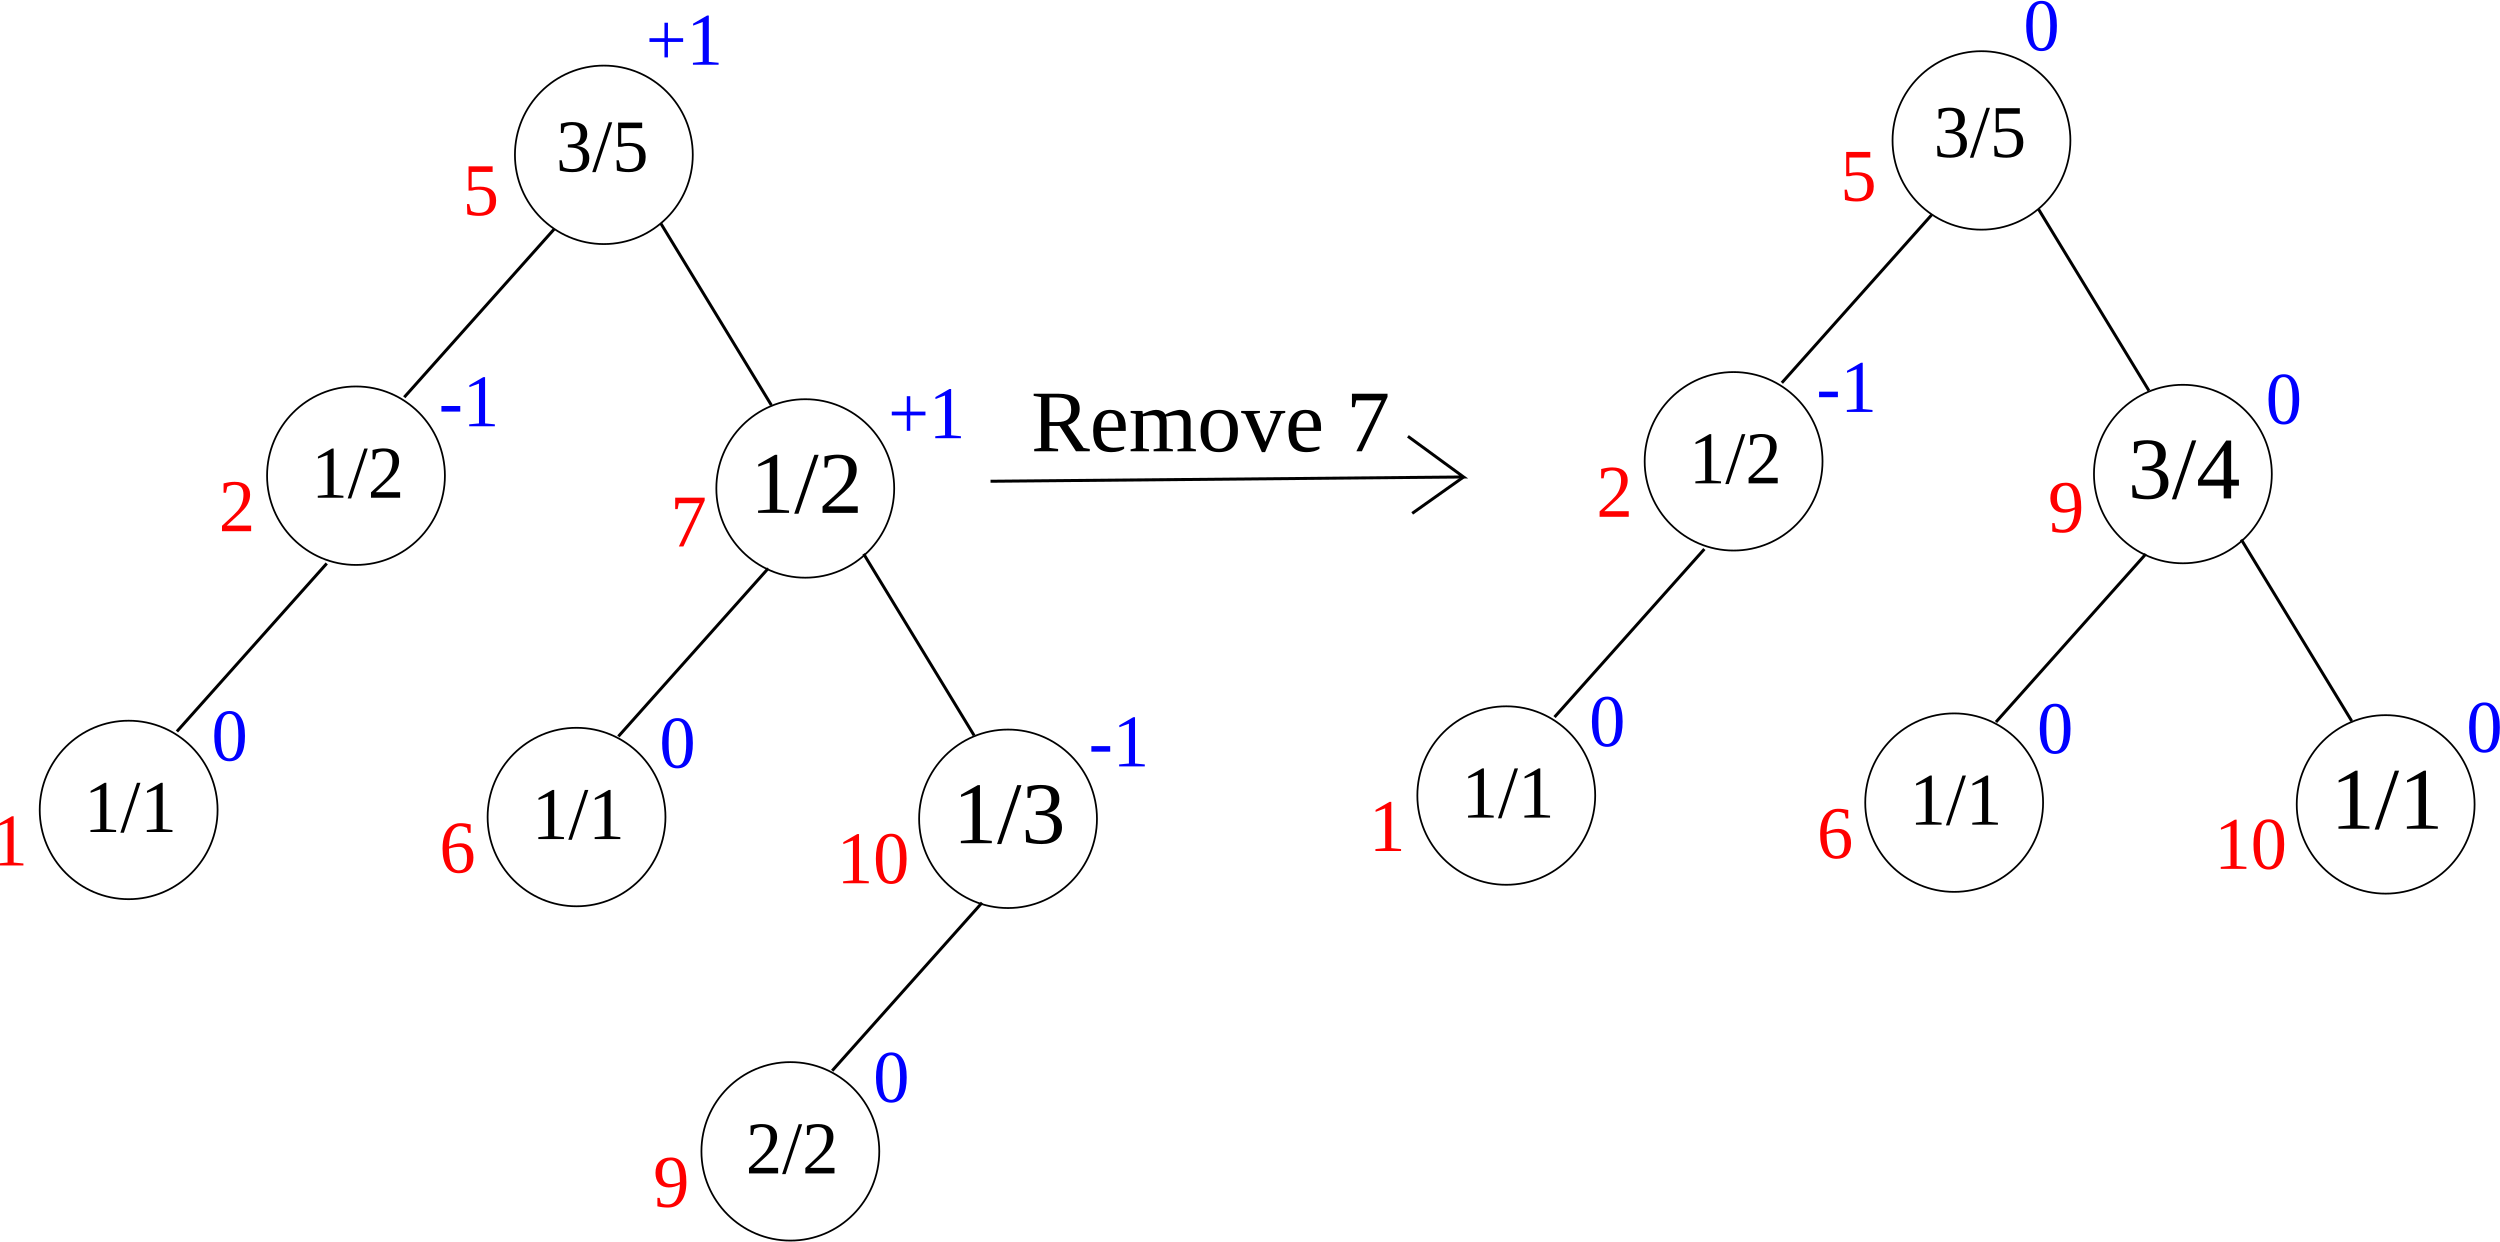
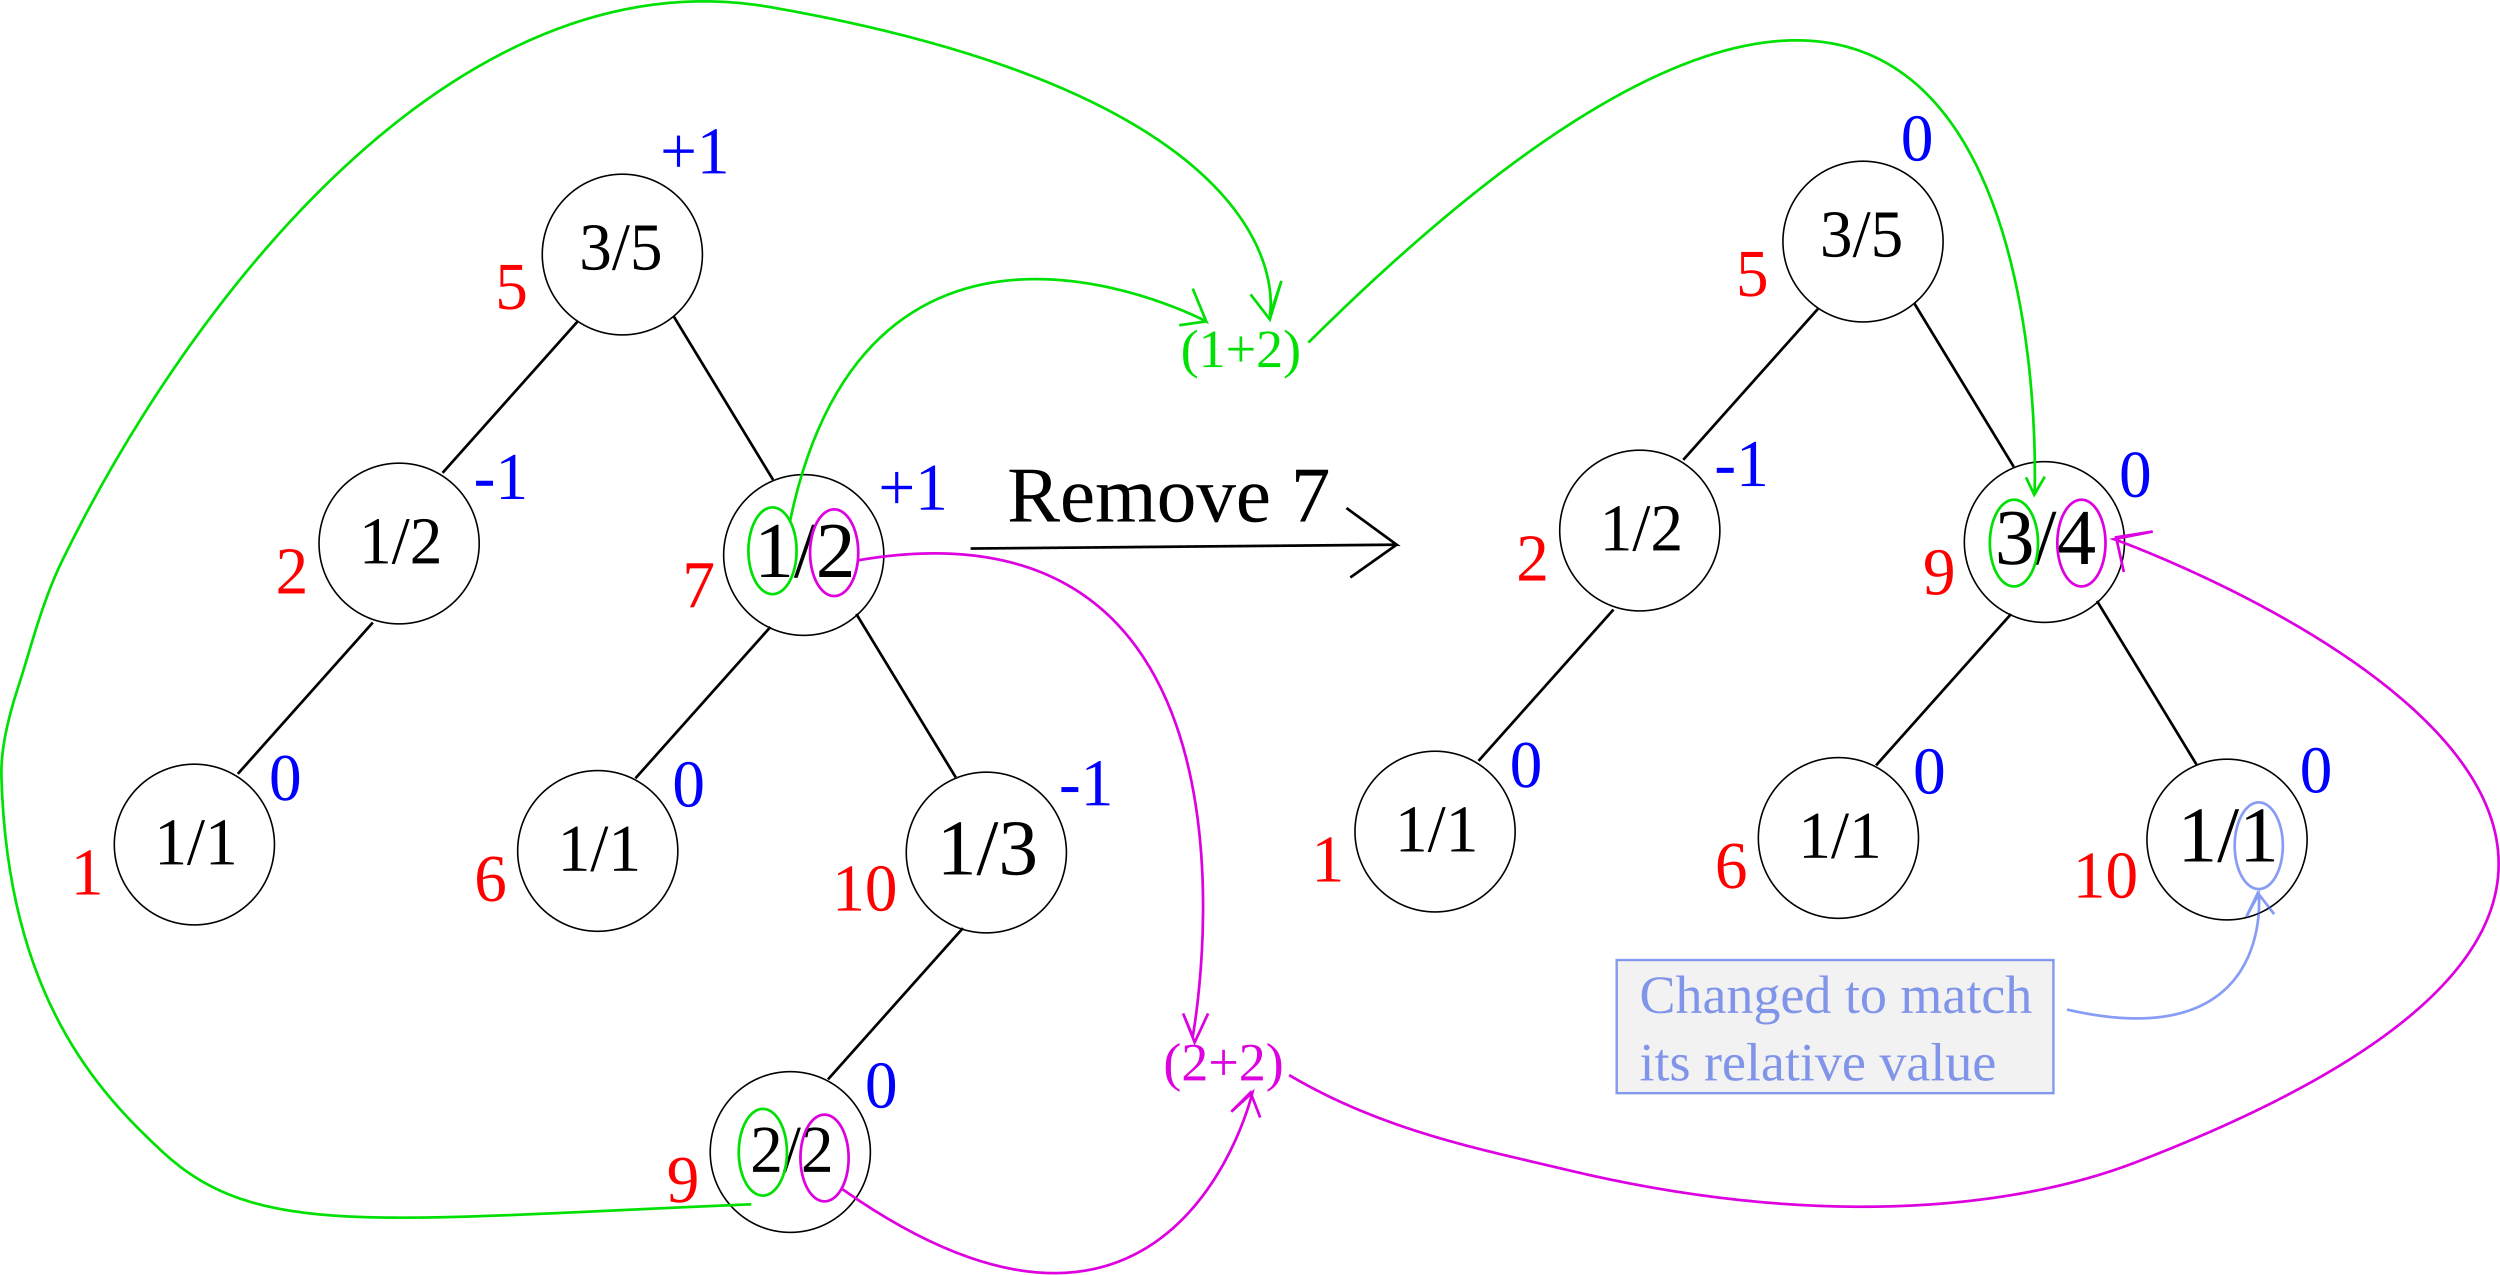
- <svg xmlns="http://www.w3.org/2000/svg" width="220.73mm" height="109.613mm" viewBox="0 0 220.73 109.613" version="1.1" id="svg972">
+ <svg xmlns="http://www.w3.org/2000/svg" width="245.093mm" height="124.948mm" viewBox="0 0 245.093 124.948" version="1.1" id="svg972">
  <defs id="defs966" />
-   <g id="layer1" transform="translate(-104.1101,-28.5395)">
+   <g id="layer1" transform="translate(-96.41317,-17.25402)">
    <path style="fill:none;stroke:#000000;stroke-width:0.265px;stroke-linecap:butt;stroke-linejoin:miter;stroke-opacity:1" d="m 191.566,71.031 41.766,-0.378 -4.914,-3.591" id="path753" />
    <path style="fill:none;stroke:#000000;stroke-width:0.265px;stroke-linecap:butt;stroke-linejoin:miter;stroke-opacity:1" d="m 233.332,70.653 -4.536,3.213" id="path755" />
    <text xml:space="preserve" style="font-style:normal;font-variant:normal;font-weight:normal;font-stretch:normal;font-size:7.761px;line-height:1.25;font-family:'Times New Roman';-inkscape-font-specification:'Times New Roman, Normal';font-variant-ligatures:normal;font-variant-caps:normal;font-variant-numeric:normal;font-feature-settings:normal;text-align:start;letter-spacing:0px;word-spacing:0px;writing-mode:lr-tb;text-anchor:start;fill:#000000;fill-opacity:1;stroke:none;stroke-width:0.265" x="195.157" y="68.385" id="text759">
      <tspan id="tspan757" x="195.157" y="68.385" style="stroke-width:0.265">Remove 7</tspan>
    </text>
    <ellipse style="opacity:1;fill:none;fill-opacity:1;fill-rule:nonzero;stroke:#000000;stroke-width:0.157;stroke-miterlimit:4;stroke-dasharray:none;stroke-opacity:1;paint-order:stroke markers fill" id="path815-6-0-8" cx="155.014" cy="100.678" rx="7.851" ry="7.879" />
    <text xml:space="preserve" style="font-style:normal;font-variant:normal;font-weight:normal;font-stretch:normal;font-size:6.488px;line-height:1.25;font-family:'Times New Roman';-inkscape-font-specification:'Times New Roman, Normal';font-variant-ligatures:normal;font-variant-caps:normal;font-variant-numeric:normal;font-feature-settings:normal;text-align:start;letter-spacing:0px;word-spacing:0px;writing-mode:lr-tb;text-anchor:start;fill:#000000;fill-opacity:1;stroke:none;stroke-width:0.221" x="153.261" y="101.169" id="text76-5-2" transform="scale(0.9858038,1.014401)">
      <tspan id="tspan74-3-3" x="153.261" y="101.169" style="stroke-width:0.221">1/1</tspan>
    </text>
    <text xml:space="preserve" style="font-style:normal;font-variant:normal;font-weight:normal;font-stretch:normal;font-size:6.488px;line-height:1.25;font-family:'Times New Roman';-inkscape-font-specification:'Times New Roman, Normal';font-variant-ligatures:normal;font-variant-caps:normal;font-variant-numeric:normal;font-feature-settings:normal;text-align:start;letter-spacing:0px;word-spacing:0px;writing-mode:lr-tb;text-anchor:start;fill:#ff0000;fill-opacity:1;stroke:none;stroke-width:0.221" x="144.963" y="104.079" id="text92-8-2" transform="scale(0.9858038,1.014401)">
      <tspan id="tspan90-4-8" x="144.963" y="104.079" style="fill:#ff0000;stroke-width:0.221">6</tspan>
    </text>
    <text xml:space="preserve" style="font-style:normal;font-variant:normal;font-weight:normal;font-stretch:normal;font-size:6.488px;line-height:1.25;font-family:'Times New Roman';-inkscape-font-specification:'Times New Roman, Normal';font-variant-ligatures:normal;font-variant-caps:normal;font-variant-numeric:normal;font-feature-settings:normal;text-align:start;letter-spacing:0px;word-spacing:0px;writing-mode:lr-tb;text-anchor:start;fill:#0000ff;fill-opacity:1;stroke:none;stroke-width:0.221" x="164.666" y="94.951" id="text116-8-8-8" transform="scale(0.9858038,1.014401)">
      <tspan id="tspan114-5-4-2" x="164.666" y="94.951" style="fill:#0000ff;stroke-width:0.221">0</tspan>
    </text>
    <path style="fill:none;stroke:#000000;stroke-width:0.265px;stroke-linecap:butt;stroke-linejoin:miter;stroke-opacity:1" d="m 171.937,78.726 -13.23,14.833" id="path956-6" />
    <flowRoot xml:space="preserve" id="flowRoot1133" style="font-style:normal;font-variant:normal;font-weight:normal;font-stretch:normal;font-size:29.333px;line-height:1.25;font-family:'Times New Roman';-inkscape-font-specification:'Times New Roman, Normal';font-variant-ligatures:normal;font-variant-caps:normal;font-variant-numeric:normal;font-feature-settings:normal;text-align:start;letter-spacing:0px;word-spacing:0px;writing-mode:lr-tb;text-anchor:start;fill:#000000;fill-opacity:1;stroke:none">
      <flowRegion id="flowRegion1135">
        <rect id="rect1137" width="305.714" height="241.429" x="-41.429" y="126.805" />
      </flowRegion>
      <flowPara id="flowPara1139" />
    </flowRoot>
    <ellipse style="opacity:1;fill:none;fill-opacity:1;fill-rule:nonzero;stroke:#000000;stroke-width:0.157;stroke-miterlimit:4;stroke-dasharray:none;stroke-opacity:1;paint-order:stroke markers fill" id="path815-5-2-1-4-0" cx="175.209" cy="71.666" rx="7.851" ry="7.879" />
    <text xml:space="preserve" style="font-style:normal;font-variant:normal;font-weight:normal;font-stretch:normal;font-size:7.761px;line-height:1.25;font-family:'Times New Roman';-inkscape-font-specification:'Times New Roman, Normal';font-variant-ligatures:normal;font-variant-caps:normal;font-variant-numeric:normal;font-feature-settings:normal;text-align:start;letter-spacing:0px;word-spacing:0px;writing-mode:lr-tb;text-anchor:start;fill:#000000;fill-opacity:1;stroke:none;stroke-width:0.265" x="170.356" y="73.817" id="text715-8">
      <tspan id="tspan713-2" x="170.356" y="73.817" style="stroke-width:0.265">1/2</tspan>
    </text>
    <text xml:space="preserve" style="font-style:normal;font-variant:normal;font-weight:normal;font-stretch:normal;font-size:6.488px;line-height:1.25;font-family:'Times New Roman';-inkscape-font-specification:'Times New Roman, Normal';font-variant-ligatures:normal;font-variant-caps:normal;font-variant-numeric:normal;font-feature-settings:normal;text-align:start;letter-spacing:0px;word-spacing:0px;writing-mode:lr-tb;text-anchor:start;fill:#0000ff;fill-opacity:1;stroke:none;stroke-width:0.221" x="185.152" y="66.274" id="text116-8-8-3-3" transform="scale(0.9858038,1.014401)">
      <tspan id="tspan114-5-4-8-9" x="185.152" y="66.274" style="fill:#0000ff;stroke-width:0.221">+1</tspan>
    </text>
    <text xml:space="preserve" style="font-style:normal;font-variant:normal;font-weight:normal;font-stretch:normal;font-size:6.488px;line-height:1.25;font-family:'Times New Roman';-inkscape-font-specification:'Times New Roman, Normal';font-variant-ligatures:normal;font-variant-caps:normal;font-variant-numeric:normal;font-feature-settings:normal;text-align:start;letter-spacing:0px;word-spacing:0px;writing-mode:lr-tb;text-anchor:start;fill:#ff0000;fill-opacity:1;stroke:none;stroke-width:0.221" x="165.659" y="75.699" id="text88-2-2-1" transform="scale(0.9858038,1.014401)">
      <tspan id="tspan86-9-4-9" x="165.659" y="75.699" style="fill:#ff0000;stroke-width:0.221">7</tspan>
    </text>
    <ellipse style="opacity:1;fill:none;fill-opacity:1;fill-rule:nonzero;stroke:#000000;stroke-width:0.157;stroke-miterlimit:4;stroke-dasharray:none;stroke-opacity:1;paint-order:stroke markers fill" id="path815-2-2-8" cx="157.426" cy="42.21" rx="7.851" ry="7.879" />
    <ellipse style="opacity:1;fill:none;fill-opacity:1;fill-rule:nonzero;stroke:#000000;stroke-width:0.157;stroke-miterlimit:4;stroke-dasharray:none;stroke-opacity:1;paint-order:stroke markers fill" id="path815-6-0-8-0" cx="135.541" cy="70.54" rx="7.851" ry="7.879" />
    <text xml:space="preserve" style="font-style:normal;font-variant:normal;font-weight:normal;font-stretch:normal;font-size:6.488px;line-height:1.25;font-family:'Times New Roman';-inkscape-font-specification:'Times New Roman, Normal';font-variant-ligatures:normal;font-variant-caps:normal;font-variant-numeric:normal;font-feature-settings:normal;text-align:start;letter-spacing:0px;word-spacing:0px;writing-mode:lr-tb;text-anchor:start;fill:#000000;fill-opacity:1;stroke:none;stroke-width:0.221" x="155.408" y="43.056" id="text68-5-0-2" transform="scale(0.9858038,1.014401)">
      <tspan id="tspan66-7-7-2" x="155.408" y="43.056" style="stroke-width:0.221">3/5</tspan>
    </text>
    <text xml:space="preserve" style="font-style:normal;font-variant:normal;font-weight:normal;font-stretch:normal;font-size:6.488px;line-height:1.25;font-family:'Times New Roman';-inkscape-font-specification:'Times New Roman, Normal';font-variant-ligatures:normal;font-variant-caps:normal;font-variant-numeric:normal;font-feature-settings:normal;text-align:start;letter-spacing:0px;word-spacing:0px;writing-mode:lr-tb;text-anchor:start;fill:#000000;fill-opacity:1;stroke:none;stroke-width:0.221" x="133.508" y="71.459" id="text76-5-2-7" transform="scale(0.9858038,1.014401)">
      <tspan id="tspan74-3-3-6" x="133.508" y="71.459" style="stroke-width:0.221">1/2</tspan>
    </text>
    <text xml:space="preserve" style="font-style:normal;font-variant:normal;font-weight:normal;font-stretch:normal;font-size:6.488px;line-height:1.25;font-family:'Times New Roman';-inkscape-font-specification:'Times New Roman, Normal';font-variant-ligatures:normal;font-variant-caps:normal;font-variant-numeric:normal;font-feature-settings:normal;text-align:start;letter-spacing:0px;word-spacing:0px;writing-mode:lr-tb;text-anchor:start;fill:#ff0000;fill-opacity:1;stroke:none;stroke-width:0.221" x="147.06" y="46.866" id="text88-2-6-5" transform="scale(0.9858038,1.014401)">
      <tspan id="tspan86-9-49-1" x="147.06" y="46.866" style="fill:#ff0000;stroke-width:0.221">5</tspan>
    </text>
    <text xml:space="preserve" style="font-style:normal;font-variant:normal;font-weight:normal;font-stretch:normal;font-size:6.488px;line-height:1.25;font-family:'Times New Roman';-inkscape-font-specification:'Times New Roman, Normal';font-variant-ligatures:normal;font-variant-caps:normal;font-variant-numeric:normal;font-feature-settings:normal;text-align:start;letter-spacing:0px;word-spacing:0px;writing-mode:lr-tb;text-anchor:start;fill:#ff0000;fill-opacity:1;stroke:none;stroke-width:0.221" x="125.21" y="74.369" id="text92-8-2-5" transform="scale(0.9858038,1.014401)">
      <tspan id="tspan90-4-8-3" x="125.21" y="74.369" style="fill:#ff0000;stroke-width:0.221">2</tspan>
    </text>
    <text xml:space="preserve" style="font-style:normal;font-variant:normal;font-weight:normal;font-stretch:normal;font-size:6.488px;line-height:1.25;font-family:'Times New Roman';-inkscape-font-specification:'Times New Roman, Normal';font-variant-ligatures:normal;font-variant-caps:normal;font-variant-numeric:normal;font-feature-settings:normal;text-align:start;letter-spacing:0px;word-spacing:0px;writing-mode:lr-tb;text-anchor:start;fill:#0000ff;fill-opacity:1;stroke:none;stroke-width:0.221" x="163.448" y="33.772" id="text104-0-3-3" transform="scale(0.9858038,1.014401)">
      <tspan id="tspan102-9-6-0" x="163.448" y="33.772" style="fill:#0000ff;stroke-width:0.221">+1</tspan>
      <tspan x="163.448" y="41.882" style="fill:#0000ff;stroke-width:0.221" id="tspan1131-0" />
    </text>
    <text xml:space="preserve" style="font-style:normal;font-variant:normal;font-weight:normal;font-stretch:normal;font-size:6.488px;line-height:1.25;font-family:'Times New Roman';-inkscape-font-specification:'Times New Roman, Normal';font-variant-ligatures:normal;font-variant-caps:normal;font-variant-numeric:normal;font-feature-settings:normal;text-align:start;letter-spacing:0px;word-spacing:0px;writing-mode:lr-tb;text-anchor:start;fill:#0000ff;fill-opacity:1;stroke:none;stroke-width:0.221" x="144.912" y="65.241" id="text116-8-8-8-9" transform="scale(0.9858038,1.014401)">
      <tspan id="tspan114-5-4-2-0" x="144.912" y="65.241" style="fill:#0000ff;stroke-width:0.221">-1</tspan>
    </text>
    <path style="fill:none;stroke:#000000;stroke-width:0.265px;stroke-linecap:butt;stroke-linejoin:miter;stroke-opacity:1" d="M 153.031,48.777 139.801,63.611" id="path956-6-2" />
    <path style="fill:none;stroke:#000000;stroke-width:0.265px;stroke-linecap:butt;stroke-linejoin:miter;stroke-opacity:1" d="m 162.46,48.275 9.755,16.036" id="path1129-8" />
    <flowRoot xml:space="preserve" id="flowRoot1225" style="font-style:normal;font-variant:normal;font-weight:normal;font-stretch:normal;font-size:29.333px;line-height:1.25;font-family:'Times New Roman';-inkscape-font-specification:'Times New Roman, Normal';font-variant-ligatures:normal;font-variant-caps:normal;font-variant-numeric:normal;font-feature-settings:normal;text-align:start;letter-spacing:0px;word-spacing:0px;writing-mode:lr-tb;text-anchor:start;fill:#000000;fill-opacity:1;stroke:none">
      <flowRegion id="flowRegion1227">
        <rect id="rect1229" width="182.857" height="149.286" x="407.143" y="203.948" />
      </flowRegion>
      <flowPara id="flowPara1231" />
    </flowRoot>
    <ellipse style="opacity:1;fill:none;fill-opacity:1;fill-rule:nonzero;stroke:#000000;stroke-width:0.157;stroke-miterlimit:4;stroke-dasharray:none;stroke-opacity:1;paint-order:stroke markers fill" id="path815-5-2-1-4-0-6" cx="193.112" cy="100.833" rx="7.851" ry="7.879" />
    <text xml:space="preserve" style="font-style:normal;font-variant:normal;font-weight:normal;font-stretch:normal;font-size:7.761px;line-height:1.25;font-family:'Times New Roman';-inkscape-font-specification:'Times New Roman, Normal';font-variant-ligatures:normal;font-variant-caps:normal;font-variant-numeric:normal;font-feature-settings:normal;text-align:start;letter-spacing:0px;word-spacing:0px;writing-mode:lr-tb;text-anchor:start;fill:#000000;fill-opacity:1;stroke:none;stroke-width:0.265" x="188.259" y="102.984" id="text715-8-0">
      <tspan id="tspan713-2-3" x="188.259" y="102.984" style="stroke-width:0.265">1/3</tspan>
    </text>
    <text xml:space="preserve" style="font-style:normal;font-variant:normal;font-weight:normal;font-stretch:normal;font-size:6.488px;line-height:1.25;font-family:'Times New Roman';-inkscape-font-specification:'Times New Roman, Normal';font-variant-ligatures:normal;font-variant-caps:normal;font-variant-numeric:normal;font-feature-settings:normal;text-align:start;letter-spacing:0px;word-spacing:0px;writing-mode:lr-tb;text-anchor:start;fill:#0000ff;fill-opacity:1;stroke:none;stroke-width:0.221" x="203.121" y="94.841" id="text116-8-8-3-3-1" transform="scale(0.9858038,1.014401)">
      <tspan id="tspan114-5-4-8-9-9" x="203.121" y="94.841" style="fill:#0000ff;stroke-width:0.221">-1</tspan>
    </text>
    <text xml:space="preserve" style="font-style:normal;font-variant:normal;font-weight:normal;font-stretch:normal;font-size:6.488px;line-height:1.25;font-family:'Times New Roman';-inkscape-font-specification:'Times New Roman, Normal';font-variant-ligatures:normal;font-variant-caps:normal;font-variant-numeric:normal;font-feature-settings:normal;text-align:start;letter-spacing:0px;word-spacing:0px;writing-mode:lr-tb;text-anchor:start;fill:#ff0000;fill-opacity:1;stroke:none;stroke-width:0.221" x="180.561" y="105.011" id="text88-2-2-1-9" transform="scale(0.9858038,1.014401)">
      <tspan id="tspan86-9-4-9-0" x="180.561" y="105.011" style="fill:#ff0000;stroke-width:0.221">10</tspan>
    </text>
    <path style="fill:none;stroke:#000000;stroke-width:0.265px;stroke-linecap:butt;stroke-linejoin:miter;stroke-opacity:1" d="m 180.363,77.442 9.755,16.036" id="path1129-8-0" />
    <flowRoot xml:space="preserve" id="flowRoot1305" style="font-style:normal;font-variant:normal;font-weight:normal;font-stretch:normal;font-size:29.333px;line-height:1.25;font-family:'Times New Roman';-inkscape-font-specification:'Times New Roman, Normal';font-variant-ligatures:normal;font-variant-caps:normal;font-variant-numeric:normal;font-feature-settings:normal;text-align:start;letter-spacing:0px;word-spacing:0px;writing-mode:lr-tb;text-anchor:start;fill:#000000;fill-opacity:1;stroke:none">
      <flowRegion id="flowRegion1307">
        <rect id="rect1309" width="151.429" height="163.571" x="461.429" y="283.234" />
      </flowRegion>
      <flowPara id="flowPara1311" />
    </flowRoot>
    <flowRoot xml:space="preserve" id="flowRoot5954" style="font-style:normal;font-variant:normal;font-weight:normal;font-stretch:normal;font-size:29.333px;line-height:1.25;font-family:'Times New Roman';-inkscape-font-specification:'Times New Roman, Normal';font-variant-ligatures:normal;font-variant-caps:normal;font-variant-numeric:normal;font-feature-settings:normal;text-align:start;letter-spacing:0px;word-spacing:0px;writing-mode:lr-tb;text-anchor:start;fill:#000000;fill-opacity:1;stroke:none" transform="matrix(0.2645833,0,0,0.2645833,123.6913,29.81108)">
      <flowRegion id="flowRegion5956">
        <rect id="rect5958" width="157.857" height="154.286" x="643.571" y="149.22" />
      </flowRegion>
      <flowPara id="flowPara5960" />
    </flowRoot>
    <flowRoot xml:space="preserve" id="flowRoot5962" style="font-style:normal;font-variant:normal;font-weight:normal;font-stretch:normal;font-size:29.333px;line-height:1.25;font-family:'Times New Roman';-inkscape-font-specification:'Times New Roman, Normal';font-variant-ligatures:normal;font-variant-caps:normal;font-variant-numeric:normal;font-feature-settings:normal;text-align:start;letter-spacing:0px;word-spacing:0px;writing-mode:lr-tb;text-anchor:start;fill:#000000;fill-opacity:1;stroke:none" transform="matrix(0.2645833,0,0,0.2645833,123.5695,25.83361)">
      <flowRegion id="flowRegion5964">
        <rect id="rect5966" width="184.651" height="147.77" x="30" y="195.055" />
      </flowRegion>
      <flowPara id="flowPara5968" />
    </flowRoot>
    <ellipse style="opacity:1;fill:none;fill-opacity:1;fill-rule:nonzero;stroke:#000000;stroke-width:0.157;stroke-miterlimit:4;stroke-dasharray:none;stroke-opacity:1;paint-order:stroke markers fill" id="path815-6-0-8-09" cx="173.892" cy="130.195" rx="7.851" ry="7.879" />
    <text xml:space="preserve" style="font-style:normal;font-variant:normal;font-weight:normal;font-stretch:normal;font-size:6.488px;line-height:1.25;font-family:'Times New Roman';-inkscape-font-specification:'Times New Roman, Normal';font-variant-ligatures:normal;font-variant-caps:normal;font-variant-numeric:normal;font-feature-settings:normal;text-align:start;letter-spacing:0px;word-spacing:0px;writing-mode:lr-tb;text-anchor:start;fill:#000000;fill-opacity:1;stroke:none;stroke-width:0.221" x="172.411" y="130.267" id="text76-5-2-2" transform="scale(0.9858038,1.014401)">
      <tspan id="tspan74-3-3-3" x="172.411" y="130.267" style="stroke-width:0.221">2/2</tspan>
    </text>
    <text xml:space="preserve" style="font-style:normal;font-variant:normal;font-weight:normal;font-stretch:normal;font-size:6.488px;line-height:1.25;font-family:'Times New Roman';-inkscape-font-specification:'Times New Roman, Normal';font-variant-ligatures:normal;font-variant-caps:normal;font-variant-numeric:normal;font-feature-settings:normal;text-align:start;letter-spacing:0px;word-spacing:0px;writing-mode:lr-tb;text-anchor:start;fill:#ff0000;fill-opacity:1;stroke:none;stroke-width:0.221" x="164.113" y="133.177" id="text92-8-2-4" transform="scale(0.9858038,1.014401)">
      <tspan id="tspan90-4-8-5" x="164.113" y="133.177" style="fill:#ff0000;stroke-width:0.221">9</tspan>
    </text>
    <text xml:space="preserve" style="font-style:normal;font-variant:normal;font-weight:normal;font-stretch:normal;font-size:6.488px;line-height:1.25;font-family:'Times New Roman';-inkscape-font-specification:'Times New Roman, Normal';font-variant-ligatures:normal;font-variant-caps:normal;font-variant-numeric:normal;font-feature-settings:normal;text-align:start;letter-spacing:0px;word-spacing:0px;writing-mode:lr-tb;text-anchor:start;fill:#0000ff;fill-opacity:1;stroke:none;stroke-width:0.221" x="183.816" y="124.049" id="text116-8-8-8-6" transform="scale(0.9858038,1.014401)">
      <tspan id="tspan114-5-4-2-2" x="183.816" y="124.049" style="fill:#0000ff;stroke-width:0.221">0</tspan>
    </text>
    <path style="fill:none;stroke:#000000;stroke-width:0.265px;stroke-linecap:butt;stroke-linejoin:miter;stroke-opacity:1" d="m 190.815,108.243 -13.23,14.833" id="path956-6-4" />
    <ellipse style="opacity:1;fill:none;fill-opacity:1;fill-rule:nonzero;stroke:#000000;stroke-width:0.157;stroke-miterlimit:4;stroke-dasharray:none;stroke-opacity:1;paint-order:stroke markers fill" id="path815-6-0-8-0-0" cx="115.469" cy="100.051" rx="7.851" ry="7.879" />
    <text xml:space="preserve" style="font-style:normal;font-variant:normal;font-weight:normal;font-stretch:normal;font-size:6.488px;line-height:1.25;font-family:'Times New Roman';-inkscape-font-specification:'Times New Roman, Normal';font-variant-ligatures:normal;font-variant-caps:normal;font-variant-numeric:normal;font-feature-settings:normal;text-align:start;letter-spacing:0px;word-spacing:0px;writing-mode:lr-tb;text-anchor:start;fill:#000000;fill-opacity:1;stroke:none;stroke-width:0.221" x="113.147" y="100.551" id="text76-5-2-7-3" transform="scale(0.9858038,1.014401)">
      <tspan id="tspan74-3-3-6-5" x="113.147" y="100.551" style="stroke-width:0.221">1/1</tspan>
    </text>
    <text xml:space="preserve" style="font-style:normal;font-variant:normal;font-weight:normal;font-stretch:normal;font-size:6.488px;line-height:1.25;font-family:'Times New Roman';-inkscape-font-specification:'Times New Roman, Normal';font-variant-ligatures:normal;font-variant-caps:normal;font-variant-numeric:normal;font-feature-settings:normal;text-align:start;letter-spacing:0px;word-spacing:0px;writing-mode:lr-tb;text-anchor:start;fill:#ff0000;fill-opacity:1;stroke:none;stroke-width:0.221" x="104.849" y="103.462" id="text92-8-2-5-5" transform="scale(0.9858038,1.014401)">
      <tspan id="tspan90-4-8-3-0" x="104.849" y="103.462" style="fill:#ff0000;stroke-width:0.221">1</tspan>
    </text>
    <text xml:space="preserve" style="font-style:normal;font-variant:normal;font-weight:normal;font-stretch:normal;font-size:6.488px;line-height:1.25;font-family:'Times New Roman';-inkscape-font-specification:'Times New Roman, Normal';font-variant-ligatures:normal;font-variant-caps:normal;font-variant-numeric:normal;font-feature-settings:normal;text-align:start;letter-spacing:0px;word-spacing:0px;writing-mode:lr-tb;text-anchor:start;fill:#0000ff;fill-opacity:1;stroke:none;stroke-width:0.221" x="124.552" y="94.334" id="text116-8-8-8-9-91" transform="scale(0.9858038,1.014401)">
      <tspan id="tspan114-5-4-2-0-9" x="124.552" y="94.334" style="fill:#0000ff;stroke-width:0.221">0</tspan>
    </text>
    <path style="fill:none;stroke:#000000;stroke-width:0.265px;stroke-linecap:butt;stroke-linejoin:miter;stroke-opacity:1" d="M 132.959,78.288 119.729,93.122" id="path956-6-2-6" />
    <flowRoot xml:space="preserve" id="flowRoot6779" style="font-style:normal;font-variant:normal;font-weight:normal;font-stretch:normal;font-size:29.333px;line-height:1.25;font-family:'Times New Roman';-inkscape-font-specification:'Times New Roman, Normal';font-variant-ligatures:normal;font-variant-caps:normal;font-variant-numeric:normal;font-feature-settings:normal;text-align:start;letter-spacing:0px;word-spacing:0px;writing-mode:lr-tb;text-anchor:start;fill:#000000;fill-opacity:1;stroke:none" transform="matrix(0.2645833,0,0,0.2645833,123.5695,25.83361)">
      <flowRegion id="flowRegion6781">
        <rect id="rect6783" width="475" height="495.714" x="-142.857" y="-16.461" />
      </flowRegion>
      <flowPara id="flowPara6785" />
    </flowRoot>
    <ellipse style="opacity:1;fill:none;fill-opacity:1;fill-rule:nonzero;stroke:#000000;stroke-width:0.157;stroke-miterlimit:4;stroke-dasharray:none;stroke-opacity:1;paint-order:stroke markers fill" id="path815-6-0-8-9" cx="276.647" cy="99.406" rx="7.851" ry="7.879" />
    <text xml:space="preserve" style="font-style:normal;font-variant:normal;font-weight:normal;font-stretch:normal;font-size:6.488px;line-height:1.25;font-family:'Times New Roman';-inkscape-font-specification:'Times New Roman, Normal';font-variant-ligatures:normal;font-variant-caps:normal;font-variant-numeric:normal;font-feature-settings:normal;text-align:start;letter-spacing:0px;word-spacing:0px;writing-mode:lr-tb;text-anchor:start;fill:#000000;fill-opacity:1;stroke:none;stroke-width:0.221" x="276.645" y="99.916" id="text76-5-2-0" transform="scale(0.9858038,1.014401)">
      <tspan id="tspan74-3-3-36" x="276.645" y="99.916" style="stroke-width:0.221">1/1</tspan>
    </text>
    <text xml:space="preserve" style="font-style:normal;font-variant:normal;font-weight:normal;font-stretch:normal;font-size:6.488px;line-height:1.25;font-family:'Times New Roman';-inkscape-font-specification:'Times New Roman, Normal';font-variant-ligatures:normal;font-variant-caps:normal;font-variant-numeric:normal;font-feature-settings:normal;text-align:start;letter-spacing:0px;word-spacing:0px;writing-mode:lr-tb;text-anchor:start;fill:#ff0000;fill-opacity:1;stroke:none;stroke-width:0.221" x="268.347" y="102.826" id="text92-8-2-6" transform="scale(0.9858038,1.014401)">
      <tspan id="tspan90-4-8-2" x="268.347" y="102.826" style="fill:#ff0000;stroke-width:0.221">6</tspan>
    </text>
    <text xml:space="preserve" style="font-style:normal;font-variant:normal;font-weight:normal;font-stretch:normal;font-size:6.488px;line-height:1.25;font-family:'Times New Roman';-inkscape-font-specification:'Times New Roman, Normal';font-variant-ligatures:normal;font-variant-caps:normal;font-variant-numeric:normal;font-feature-settings:normal;text-align:start;letter-spacing:0px;word-spacing:0px;writing-mode:lr-tb;text-anchor:start;fill:#0000ff;fill-opacity:1;stroke:none;stroke-width:0.221" x="288.05" y="93.698" id="text116-8-8-8-3" transform="scale(0.9858038,1.014401)">
      <tspan id="tspan114-5-4-2-1" x="288.05" y="93.698" style="fill:#0000ff;stroke-width:0.221">0</tspan>
    </text>
    <path style="fill:none;stroke:#000000;stroke-width:0.265px;stroke-linecap:butt;stroke-linejoin:miter;stroke-opacity:1" d="M 293.569,77.454 280.339,92.288" id="path956-6-1" />
    <ellipse style="opacity:1;fill:none;fill-opacity:1;fill-rule:nonzero;stroke:#000000;stroke-width:0.157;stroke-miterlimit:4;stroke-dasharray:none;stroke-opacity:1;paint-order:stroke markers fill" id="path815-5-2-1-4-0-9" cx="296.842" cy="70.394" rx="7.851" ry="7.879" />
    <text xml:space="preserve" style="font-style:normal;font-variant:normal;font-weight:normal;font-stretch:normal;font-size:7.761px;line-height:1.25;font-family:'Times New Roman';-inkscape-font-specification:'Times New Roman, Normal';font-variant-ligatures:normal;font-variant-caps:normal;font-variant-numeric:normal;font-feature-settings:normal;text-align:start;letter-spacing:0px;word-spacing:0px;writing-mode:lr-tb;text-anchor:start;fill:#000000;fill-opacity:1;stroke:none;stroke-width:0.265" x="291.989" y="72.545" id="text715-8-02">
      <tspan id="tspan713-2-1" x="291.989" y="72.545" style="stroke-width:0.265">3/4</tspan>
    </text>
    <text xml:space="preserve" style="font-style:normal;font-variant:normal;font-weight:normal;font-stretch:normal;font-size:6.488px;line-height:1.25;font-family:'Times New Roman';-inkscape-font-specification:'Times New Roman, Normal';font-variant-ligatures:normal;font-variant-caps:normal;font-variant-numeric:normal;font-feature-settings:normal;text-align:start;letter-spacing:0px;word-spacing:0px;writing-mode:lr-tb;text-anchor:start;fill:#0000ff;fill-opacity:1;stroke:none;stroke-width:0.221" x="308.536" y="65.02" id="text116-8-8-3-3-19" transform="scale(0.9858038,1.014401)">
      <tspan id="tspan114-5-4-8-9-7" x="308.536" y="65.02" style="fill:#0000ff;stroke-width:0.221">0</tspan>
    </text>
    <text xml:space="preserve" style="font-style:normal;font-variant:normal;font-weight:normal;font-stretch:normal;font-size:6.488px;line-height:1.25;font-family:'Times New Roman';-inkscape-font-specification:'Times New Roman, Normal';font-variant-ligatures:normal;font-variant-caps:normal;font-variant-numeric:normal;font-feature-settings:normal;text-align:start;letter-spacing:0px;word-spacing:0px;writing-mode:lr-tb;text-anchor:start;fill:#ff0000;fill-opacity:1;stroke:none;stroke-width:0.221" x="289.043" y="74.445" id="text88-2-2-1-8" transform="scale(0.9858038,1.014401)">
      <tspan id="tspan86-9-4-9-2" x="289.043" y="74.445" style="fill:#ff0000;stroke-width:0.221">9</tspan>
    </text>
    <ellipse style="opacity:1;fill:none;fill-opacity:1;fill-rule:nonzero;stroke:#000000;stroke-width:0.157;stroke-miterlimit:4;stroke-dasharray:none;stroke-opacity:1;paint-order:stroke markers fill" id="path815-2-2-8-8" cx="279.058" cy="40.938" rx="7.851" ry="7.879" />
    <ellipse style="opacity:1;fill:none;fill-opacity:1;fill-rule:nonzero;stroke:#000000;stroke-width:0.157;stroke-miterlimit:4;stroke-dasharray:none;stroke-opacity:1;paint-order:stroke markers fill" id="path815-6-0-8-0-2" cx="257.173" cy="69.269" rx="7.851" ry="7.879" />
    <text xml:space="preserve" style="font-style:normal;font-variant:normal;font-weight:normal;font-stretch:normal;font-size:6.488px;line-height:1.25;font-family:'Times New Roman';-inkscape-font-specification:'Times New Roman, Normal';font-variant-ligatures:normal;font-variant-caps:normal;font-variant-numeric:normal;font-feature-settings:normal;text-align:start;letter-spacing:0px;word-spacing:0px;writing-mode:lr-tb;text-anchor:start;fill:#000000;fill-opacity:1;stroke:none;stroke-width:0.221" x="278.793" y="41.802" id="text68-5-0-2-5" transform="scale(0.9858038,1.014401)">
      <tspan id="tspan66-7-7-2-6" x="278.793" y="41.802" style="stroke-width:0.221">3/5</tspan>
    </text>
    <text xml:space="preserve" style="font-style:normal;font-variant:normal;font-weight:normal;font-stretch:normal;font-size:6.488px;line-height:1.25;font-family:'Times New Roman';-inkscape-font-specification:'Times New Roman, Normal';font-variant-ligatures:normal;font-variant-caps:normal;font-variant-numeric:normal;font-feature-settings:normal;text-align:start;letter-spacing:0px;word-spacing:0px;writing-mode:lr-tb;text-anchor:start;fill:#000000;fill-opacity:1;stroke:none;stroke-width:0.221" x="256.892" y="70.206" id="text76-5-2-7-4" transform="scale(0.9858038,1.014401)">
      <tspan id="tspan74-3-3-6-7" x="256.892" y="70.206" style="stroke-width:0.221">1/2</tspan>
    </text>
    <text xml:space="preserve" style="font-style:normal;font-variant:normal;font-weight:normal;font-stretch:normal;font-size:6.488px;line-height:1.25;font-family:'Times New Roman';-inkscape-font-specification:'Times New Roman, Normal';font-variant-ligatures:normal;font-variant-caps:normal;font-variant-numeric:normal;font-feature-settings:normal;text-align:start;letter-spacing:0px;word-spacing:0px;writing-mode:lr-tb;text-anchor:start;fill:#ff0000;fill-opacity:1;stroke:none;stroke-width:0.221" x="270.444" y="45.612" id="text88-2-6-5-8" transform="scale(0.9858038,1.014401)">
      <tspan id="tspan86-9-49-1-7" x="270.444" y="45.612" style="fill:#ff0000;stroke-width:0.221">5</tspan>
    </text>
    <text xml:space="preserve" style="font-style:normal;font-variant:normal;font-weight:normal;font-stretch:normal;font-size:6.488px;line-height:1.25;font-family:'Times New Roman';-inkscape-font-specification:'Times New Roman, Normal';font-variant-ligatures:normal;font-variant-caps:normal;font-variant-numeric:normal;font-feature-settings:normal;text-align:start;letter-spacing:0px;word-spacing:0px;writing-mode:lr-tb;text-anchor:start;fill:#ff0000;fill-opacity:1;stroke:none;stroke-width:0.221" x="248.594" y="73.116" id="text92-8-2-5-2" transform="scale(0.9858038,1.014401)">
      <tspan id="tspan90-4-8-3-2" x="248.594" y="73.116" style="fill:#ff0000;stroke-width:0.221">2</tspan>
    </text>
    <text xml:space="preserve" style="font-style:normal;font-variant:normal;font-weight:normal;font-stretch:normal;font-size:6.488px;line-height:1.25;font-family:'Times New Roman';-inkscape-font-specification:'Times New Roman, Normal';font-variant-ligatures:normal;font-variant-caps:normal;font-variant-numeric:normal;font-feature-settings:normal;text-align:start;letter-spacing:0px;word-spacing:0px;writing-mode:lr-tb;text-anchor:start;fill:#0000ff;fill-opacity:1;stroke:none;stroke-width:0.221" x="286.832" y="32.519" id="text104-0-3-3-1" transform="scale(0.9858038,1.014401)">
      <tspan id="tspan102-9-6-0-2" x="286.832" y="32.519" style="fill:#0000ff;stroke-width:0.221">0</tspan>
      <tspan x="286.832" y="40.628" style="fill:#0000ff;stroke-width:0.221" id="tspan1131-0-3" />
    </text>
    <text xml:space="preserve" style="font-style:normal;font-variant:normal;font-weight:normal;font-stretch:normal;font-size:6.488px;line-height:1.25;font-family:'Times New Roman';-inkscape-font-specification:'Times New Roman, Normal';font-variant-ligatures:normal;font-variant-caps:normal;font-variant-numeric:normal;font-feature-settings:normal;text-align:start;letter-spacing:0px;word-spacing:0px;writing-mode:lr-tb;text-anchor:start;fill:#0000ff;fill-opacity:1;stroke:none;stroke-width:0.221" x="268.296" y="63.988" id="text116-8-8-8-9-5" transform="scale(0.9858038,1.014401)">
      <tspan id="tspan114-5-4-2-0-0" x="268.296" y="63.988" style="fill:#0000ff;stroke-width:0.221">-1</tspan>
    </text>
    <path style="fill:none;stroke:#000000;stroke-width:0.265px;stroke-linecap:butt;stroke-linejoin:miter;stroke-opacity:1" d="M 274.663,47.506 261.433,62.339" id="path956-6-2-4" />
    <path style="fill:none;stroke:#000000;stroke-width:0.265px;stroke-linecap:butt;stroke-linejoin:miter;stroke-opacity:1" d="m 284.092,47.003 9.755,16.036" id="path1129-8-6" />
    <ellipse style="opacity:1;fill:none;fill-opacity:1;fill-rule:nonzero;stroke:#000000;stroke-width:0.157;stroke-miterlimit:4;stroke-dasharray:none;stroke-opacity:1;paint-order:stroke markers fill" id="path815-5-2-1-4-0-6-1" cx="314.745" cy="99.561" rx="7.851" ry="7.879" />
    <text xml:space="preserve" style="font-style:normal;font-variant:normal;font-weight:normal;font-stretch:normal;font-size:7.761px;line-height:1.25;font-family:'Times New Roman';-inkscape-font-specification:'Times New Roman, Normal';font-variant-ligatures:normal;font-variant-caps:normal;font-variant-numeric:normal;font-feature-settings:normal;text-align:start;letter-spacing:0px;word-spacing:0px;writing-mode:lr-tb;text-anchor:start;fill:#000000;fill-opacity:1;stroke:none;stroke-width:0.265" x="309.892" y="101.712" id="text715-8-0-9">
      <tspan id="tspan713-2-3-1" x="309.892" y="101.712" style="stroke-width:0.265">1/1</tspan>
    </text>
    <text xml:space="preserve" style="font-style:normal;font-variant:normal;font-weight:normal;font-stretch:normal;font-size:6.488px;line-height:1.25;font-family:'Times New Roman';-inkscape-font-specification:'Times New Roman, Normal';font-variant-ligatures:normal;font-variant-caps:normal;font-variant-numeric:normal;font-feature-settings:normal;text-align:start;letter-spacing:0px;word-spacing:0px;writing-mode:lr-tb;text-anchor:start;fill:#0000ff;fill-opacity:1;stroke:none;stroke-width:0.221" x="326.505" y="93.587" id="text116-8-8-3-3-1-0" transform="scale(0.9858038,1.014401)">
      <tspan id="tspan114-5-4-8-9-9-8" x="326.505" y="93.587" style="fill:#0000ff;stroke-width:0.221">0</tspan>
    </text>
    <text xml:space="preserve" style="font-style:normal;font-variant:normal;font-weight:normal;font-stretch:normal;font-size:6.488px;line-height:1.25;font-family:'Times New Roman';-inkscape-font-specification:'Times New Roman, Normal';font-variant-ligatures:normal;font-variant-caps:normal;font-variant-numeric:normal;font-feature-settings:normal;text-align:start;letter-spacing:0px;word-spacing:0px;writing-mode:lr-tb;text-anchor:start;fill:#ff0000;fill-opacity:1;stroke:none;stroke-width:0.221" x="303.945" y="103.757" id="text88-2-2-1-9-3" transform="scale(0.9858038,1.014401)">
      <tspan id="tspan86-9-4-9-0-5" x="303.945" y="103.757" style="fill:#ff0000;stroke-width:0.221">10</tspan>
    </text>
    <path style="fill:none;stroke:#000000;stroke-width:0.265px;stroke-linecap:butt;stroke-linejoin:miter;stroke-opacity:1" d="m 301.995,76.17 9.755,16.036" id="path1129-8-0-2" />
    <ellipse style="opacity:1;fill:none;fill-opacity:1;fill-rule:nonzero;stroke:#000000;stroke-width:0.157;stroke-miterlimit:4;stroke-dasharray:none;stroke-opacity:1;paint-order:stroke markers fill" id="path815-6-0-8-0-0-0" cx="237.102" cy="98.78" rx="7.851" ry="7.879" />
    <text xml:space="preserve" style="font-style:normal;font-variant:normal;font-weight:normal;font-stretch:normal;font-size:6.488px;line-height:1.25;font-family:'Times New Roman';-inkscape-font-specification:'Times New Roman, Normal';font-variant-ligatures:normal;font-variant-caps:normal;font-variant-numeric:normal;font-feature-settings:normal;text-align:start;letter-spacing:0px;word-spacing:0px;writing-mode:lr-tb;text-anchor:start;fill:#000000;fill-opacity:1;stroke:none;stroke-width:0.221" x="236.531" y="99.298" id="text76-5-2-7-3-8" transform="scale(0.9858038,1.014401)">
      <tspan id="tspan74-3-3-6-5-9" x="236.531" y="99.298" style="stroke-width:0.221">1/1</tspan>
    </text>
    <text xml:space="preserve" style="font-style:normal;font-variant:normal;font-weight:normal;font-stretch:normal;font-size:6.488px;line-height:1.25;font-family:'Times New Roman';-inkscape-font-specification:'Times New Roman, Normal';font-variant-ligatures:normal;font-variant-caps:normal;font-variant-numeric:normal;font-feature-settings:normal;text-align:start;letter-spacing:0px;word-spacing:0px;writing-mode:lr-tb;text-anchor:start;fill:#ff0000;fill-opacity:1;stroke:none;stroke-width:0.221" x="228.233" y="102.208" id="text92-8-2-5-5-5" transform="scale(0.9858038,1.014401)">
      <tspan id="tspan90-4-8-3-0-6" x="228.233" y="102.208" style="fill:#ff0000;stroke-width:0.221">1</tspan>
    </text>
    <text xml:space="preserve" style="font-style:normal;font-variant:normal;font-weight:normal;font-stretch:normal;font-size:6.488px;line-height:1.25;font-family:'Times New Roman';-inkscape-font-specification:'Times New Roman, Normal';font-variant-ligatures:normal;font-variant-caps:normal;font-variant-numeric:normal;font-feature-settings:normal;text-align:start;letter-spacing:0px;word-spacing:0px;writing-mode:lr-tb;text-anchor:start;fill:#0000ff;fill-opacity:1;stroke:none;stroke-width:0.221" x="247.936" y="93.08" id="text116-8-8-8-9-91-7" transform="scale(0.9858038,1.014401)">
      <tspan id="tspan114-5-4-2-0-9-1" x="247.936" y="93.08" style="fill:#0000ff;stroke-width:0.221">0</tspan>
    </text>
    <path style="fill:none;stroke:#000000;stroke-width:0.265px;stroke-linecap:butt;stroke-linejoin:miter;stroke-opacity:1" d="M 254.592,77.017 241.362,91.85" id="path956-6-2-6-5" />
-     <flowRoot xml:space="preserve" id="flowRoot10179" style="fill:black;fill-opacity:1;stroke:none;font-family:'Times New Roman';font-style:normal;font-weight:normal;font-size:29.333px;line-height:1.25;letter-spacing:0px;word-spacing:0px;-inkscape-font-specification:'Times New Roman, Normal';font-stretch:normal;font-variant:normal;text-anchor:start;text-align:start;writing-mode:lr;font-variant-ligatures:normal;font-variant-caps:normal;font-variant-numeric:normal;font-feature-settings:normal">
+     <flowRoot xml:space="preserve" id="flowRoot10179" style="font-style:normal;font-variant:normal;font-weight:normal;font-stretch:normal;font-size:29.333px;line-height:1.25;font-family:'Times New Roman';-inkscape-font-specification:'Times New Roman, Normal';font-variant-ligatures:normal;font-variant-caps:normal;font-variant-numeric:normal;font-feature-settings:normal;text-align:start;letter-spacing:0px;word-spacing:0px;writing-mode:lr-tb;text-anchor:start;fill:#000000;fill-opacity:1;stroke:none">
      <flowRegion id="flowRegion10181">
        <rect id="rect10183" width="152.857" height="137.143" x="732.143" y="173.572" />
      </flowRegion>
      <flowPara id="flowPara10185" />
    </flowRoot>
+     <ellipse style="opacity:1;fill:none;fill-opacity:1;fill-rule:nonzero;stroke:#00e003;stroke-width:0.265;stroke-miterlimit:4;stroke-dasharray:none;stroke-opacity:1;paint-order:stroke markers fill" id="path3232-0-0-2-9-5" cx="171.201" cy="130.215" rx="2.362" ry="4.252" />
+     <ellipse style="opacity:1;fill:none;fill-opacity:1;fill-rule:nonzero;stroke:#00e003;stroke-width:0.265;stroke-miterlimit:4;stroke-dasharray:none;stroke-opacity:1;paint-order:stroke markers fill" id="path3232-0-0-2-9-5-9" cx="293.854" cy="70.495" rx="2.362" ry="4.252" />
+     <ellipse style="opacity:1;fill:none;fill-opacity:1;fill-rule:nonzero;stroke:#00e003;stroke-width:0.265;stroke-miterlimit:4;stroke-dasharray:none;stroke-opacity:1;paint-order:stroke markers fill" id="path3232-0-0-2-9-5-6" cx="172.146" cy="71.251" rx="2.362" ry="4.252" />
+     <ellipse style="opacity:1;fill:none;fill-opacity:1;fill-rule:nonzero;stroke:#dd00e0;stroke-width:0.265;stroke-miterlimit:4;stroke-dasharray:none;stroke-opacity:1;paint-order:stroke markers fill" id="path3232-0-0-2-9" cx="178.193" cy="71.44" rx="2.362" ry="4.252" />
+     <ellipse style="opacity:1;fill:none;fill-opacity:1;fill-rule:nonzero;stroke:#dd00e0;stroke-width:0.265;stroke-miterlimit:4;stroke-dasharray:none;stroke-opacity:1;paint-order:stroke markers fill" id="path3232-0-0-2-9-8" cx="177.248" cy="130.782" rx="2.362" ry="4.252" />
+     <ellipse style="opacity:1;fill:none;fill-opacity:1;fill-rule:nonzero;stroke:#dd00e0;stroke-width:0.265;stroke-miterlimit:4;stroke-dasharray:none;stroke-opacity:1;paint-order:stroke markers fill" id="path3232-0-0-2-9-7" cx="300.469" cy="70.495" rx="2.362" ry="4.252" />
+     <text xml:space="preserve" style="font-style:normal;font-variant:normal;font-weight:normal;font-stretch:normal;font-size:5.292px;line-height:1.25;font-family:'Times New Roman';-inkscape-font-specification:'Times New Roman, Normal';font-variant-ligatures:normal;font-variant-caps:normal;font-variant-numeric:normal;font-feature-settings:normal;text-align:start;letter-spacing:0px;word-spacing:0px;writing-mode:lr-tb;text-anchor:start;fill:#00e003;fill-opacity:1;stroke:none;stroke-width:0.265;stroke-opacity:1" x="212.166" y="53.245" id="text3224-5">
+       <tspan id="tspan3222-6" x="212.166" y="53.245" style="font-style:normal;font-variant:normal;font-weight:normal;font-stretch:normal;font-size:5.292px;font-family:'Times New Roman';-inkscape-font-specification:'Times New Roman, Normal';font-variant-ligatures:normal;font-variant-caps:normal;font-variant-numeric:normal;font-feature-settings:normal;text-align:start;writing-mode:lr-tb;text-anchor:start;fill:#00e003;fill-opacity:1;stroke:none;stroke-width:0.265;stroke-opacity:1">(1+2)</tspan>
+     </text>
+     <text xml:space="preserve" style="font-style:normal;font-variant:normal;font-weight:normal;font-stretch:normal;font-size:5.292px;line-height:1.25;font-family:'Times New Roman';-inkscape-font-specification:'Times New Roman, Normal';font-variant-ligatures:normal;font-variant-caps:normal;font-variant-numeric:normal;font-feature-settings:normal;text-align:start;letter-spacing:0px;word-spacing:0px;writing-mode:lr-tb;text-anchor:start;fill:#dd00e0;fill-opacity:1;stroke:none;stroke-width:0.265;stroke-opacity:1" x="210.465" y="123.171" id="text3224-5-8">
+       <tspan id="tspan3222-6-5" x="210.465" y="123.171" style="font-style:normal;font-variant:normal;font-weight:normal;font-stretch:normal;font-size:5.292px;font-family:'Times New Roman';-inkscape-font-specification:'Times New Roman, Normal';font-variant-ligatures:normal;font-variant-caps:normal;font-variant-numeric:normal;font-feature-settings:normal;text-align:start;writing-mode:lr-tb;text-anchor:start;fill:#dd00e0;fill-opacity:1;stroke:none;stroke-width:0.265;stroke-opacity:1">(2+2)</tspan>
+     </text>
+     <path style="fill:none;fill-opacity:1;stroke:#00e003;stroke-width:0.265px;stroke-linecap:butt;stroke-linejoin:miter;stroke-opacity:1" d="m 170.067,135.318 c -37.066,1.551 -48.559,3.389 -57.753,-5.172 -6.197,-5.77 -15.165,-15.13 -15.763,-36.784 -0.06,-2.173 0.409,-5.025 1.705,-8.944 1.133,-3.426 2.188,-7.946 4.245,-12.179 12.044,-24.787 38.249,-59.745 69.456,-54.284 53.375,9.34 48.948,30.238 48.948,30.238 l 1.134,-3.402 -1.134,3.78 -1.89,-2.457" id="path11555" />
+     <path style="fill:none;stroke:#00e003;stroke-width:0.265px;stroke-linecap:butt;stroke-linejoin:miter;stroke-opacity:1" d="M 173.847,68.416 C 181.595,31.185 214.668,48.761 214.668,48.761 l -1.323,-3.213 1.323,3.213 -2.646,0.378" id="path11565" />
+     <path style="fill:none;stroke:#dd00e0;stroke-width:0.265px;stroke-linecap:butt;stroke-linejoin:miter;stroke-opacity:1" d="m 180.461,72.196 c 42.9,-7.371 32.884,46.68 32.884,46.68 l -0.945,-2.268 1.134,2.835 1.323,-2.835" id="path11567" />
+     <path style="fill:none;stroke:#dd00e0;stroke-width:0.265px;stroke-linecap:butt;stroke-linejoin:miter;stroke-opacity:1" d="m 178.949,133.806 c 32.695,23.057 40.254,-9.449 40.254,-9.449 l -2.079,1.89 1.89,-1.89 0.945,2.457" id="path11569" />
+     <path style="fill:none;stroke:#dd00e0;stroke-width:0.265px;stroke-linecap:butt;stroke-linejoin:miter;stroke-opacity:1" d="m 222.795,122.656 c 9.337,5.506 18.922,7.29 27.042,9.244 23.889,5.749 43.419,4.119 55.93,-0.685 81.318,-31.226 -2.085,-61.098 -2.085,-61.098 l 3.78,-0.756 -3.591,0.567 0.756,3.402" id="path11571" />
+     <path style="fill:none;stroke:#00e003;stroke-width:0.265px;stroke-linecap:butt;stroke-linejoin:miter;stroke-opacity:1" d="m 224.684,50.84 c 75.028,-74.461 71.191,14.882 71.191,14.882 l 1.002,-1.737 -1.036,1.771 -0.802,-1.704" id="path11573" />
+     <ellipse style="opacity:1;fill:none;fill-opacity:1;fill-rule:nonzero;stroke:#3759ee;stroke-width:0.265;stroke-miterlimit:4;stroke-dasharray:none;stroke-opacity:0.596;paint-order:stroke markers fill" id="path3232-0-0-2-9-5-9-9-8" cx="317.856" cy="100.166" rx="2.362" ry="4.252" />
+     <path style="fill:none;stroke:#3759ee;stroke-width:0.265px;stroke-linecap:butt;stroke-linejoin:miter;stroke-opacity:0.596" d="m 299.051,116.23 c 20.505,4.725 18.804,-11.339 18.804,-11.339 l -1.228,2.268 1.134,-2.362 1.606,2.079" id="path11627" />
+     <text xml:space="preserve" style="font-style:normal;font-variant:normal;font-weight:normal;font-stretch:normal;font-size:5.292px;line-height:1.25;font-family:'Times New Roman';-inkscape-font-specification:'Times New Roman, Normal';font-variant-ligatures:normal;font-variant-caps:normal;font-variant-numeric:normal;font-feature-settings:normal;text-align:start;letter-spacing:0px;word-spacing:0px;writing-mode:lr-tb;text-anchor:start;fill:#3759ee;fill-opacity:0.596;stroke:none;stroke-width:0.265;stroke-opacity:1" x="257.145" y="116.556" id="text3224-5-3">
+       <tspan id="tspan3222-6-6" x="257.145" y="116.556" style="font-style:normal;font-variant:normal;font-weight:normal;font-stretch:normal;font-size:5.292px;font-family:'Times New Roman';-inkscape-font-specification:'Times New Roman, Normal';font-variant-ligatures:normal;font-variant-caps:normal;font-variant-numeric:normal;font-feature-settings:normal;text-align:start;writing-mode:lr-tb;text-anchor:start;fill:#3759ee;fill-opacity:0.596;stroke:none;stroke-width:0.265;stroke-opacity:1">Changed to match</tspan>
+       <tspan x="257.145" y="123.171" style="font-style:normal;font-variant:normal;font-weight:normal;font-stretch:normal;font-size:5.292px;font-family:'Times New Roman';-inkscape-font-specification:'Times New Roman, Normal';font-variant-ligatures:normal;font-variant-caps:normal;font-variant-numeric:normal;font-feature-settings:normal;text-align:start;writing-mode:lr-tb;text-anchor:start;fill:#3759ee;fill-opacity:0.596;stroke:none;stroke-width:0.265;stroke-opacity:1" id="tspan11657">its relative value</tspan>
+     </text>
+     <rect style="opacity:1;fill:#00000c;fill-opacity:0.051;fill-rule:nonzero;stroke:#3759ee;stroke-width:0.235;stroke-miterlimit:4;stroke-dasharray:none;stroke-opacity:0.596;paint-order:stroke markers fill" id="rect11659" width="42.823" height="13.058" x="254.906" y="111.37" />
  </g>
</svg>
